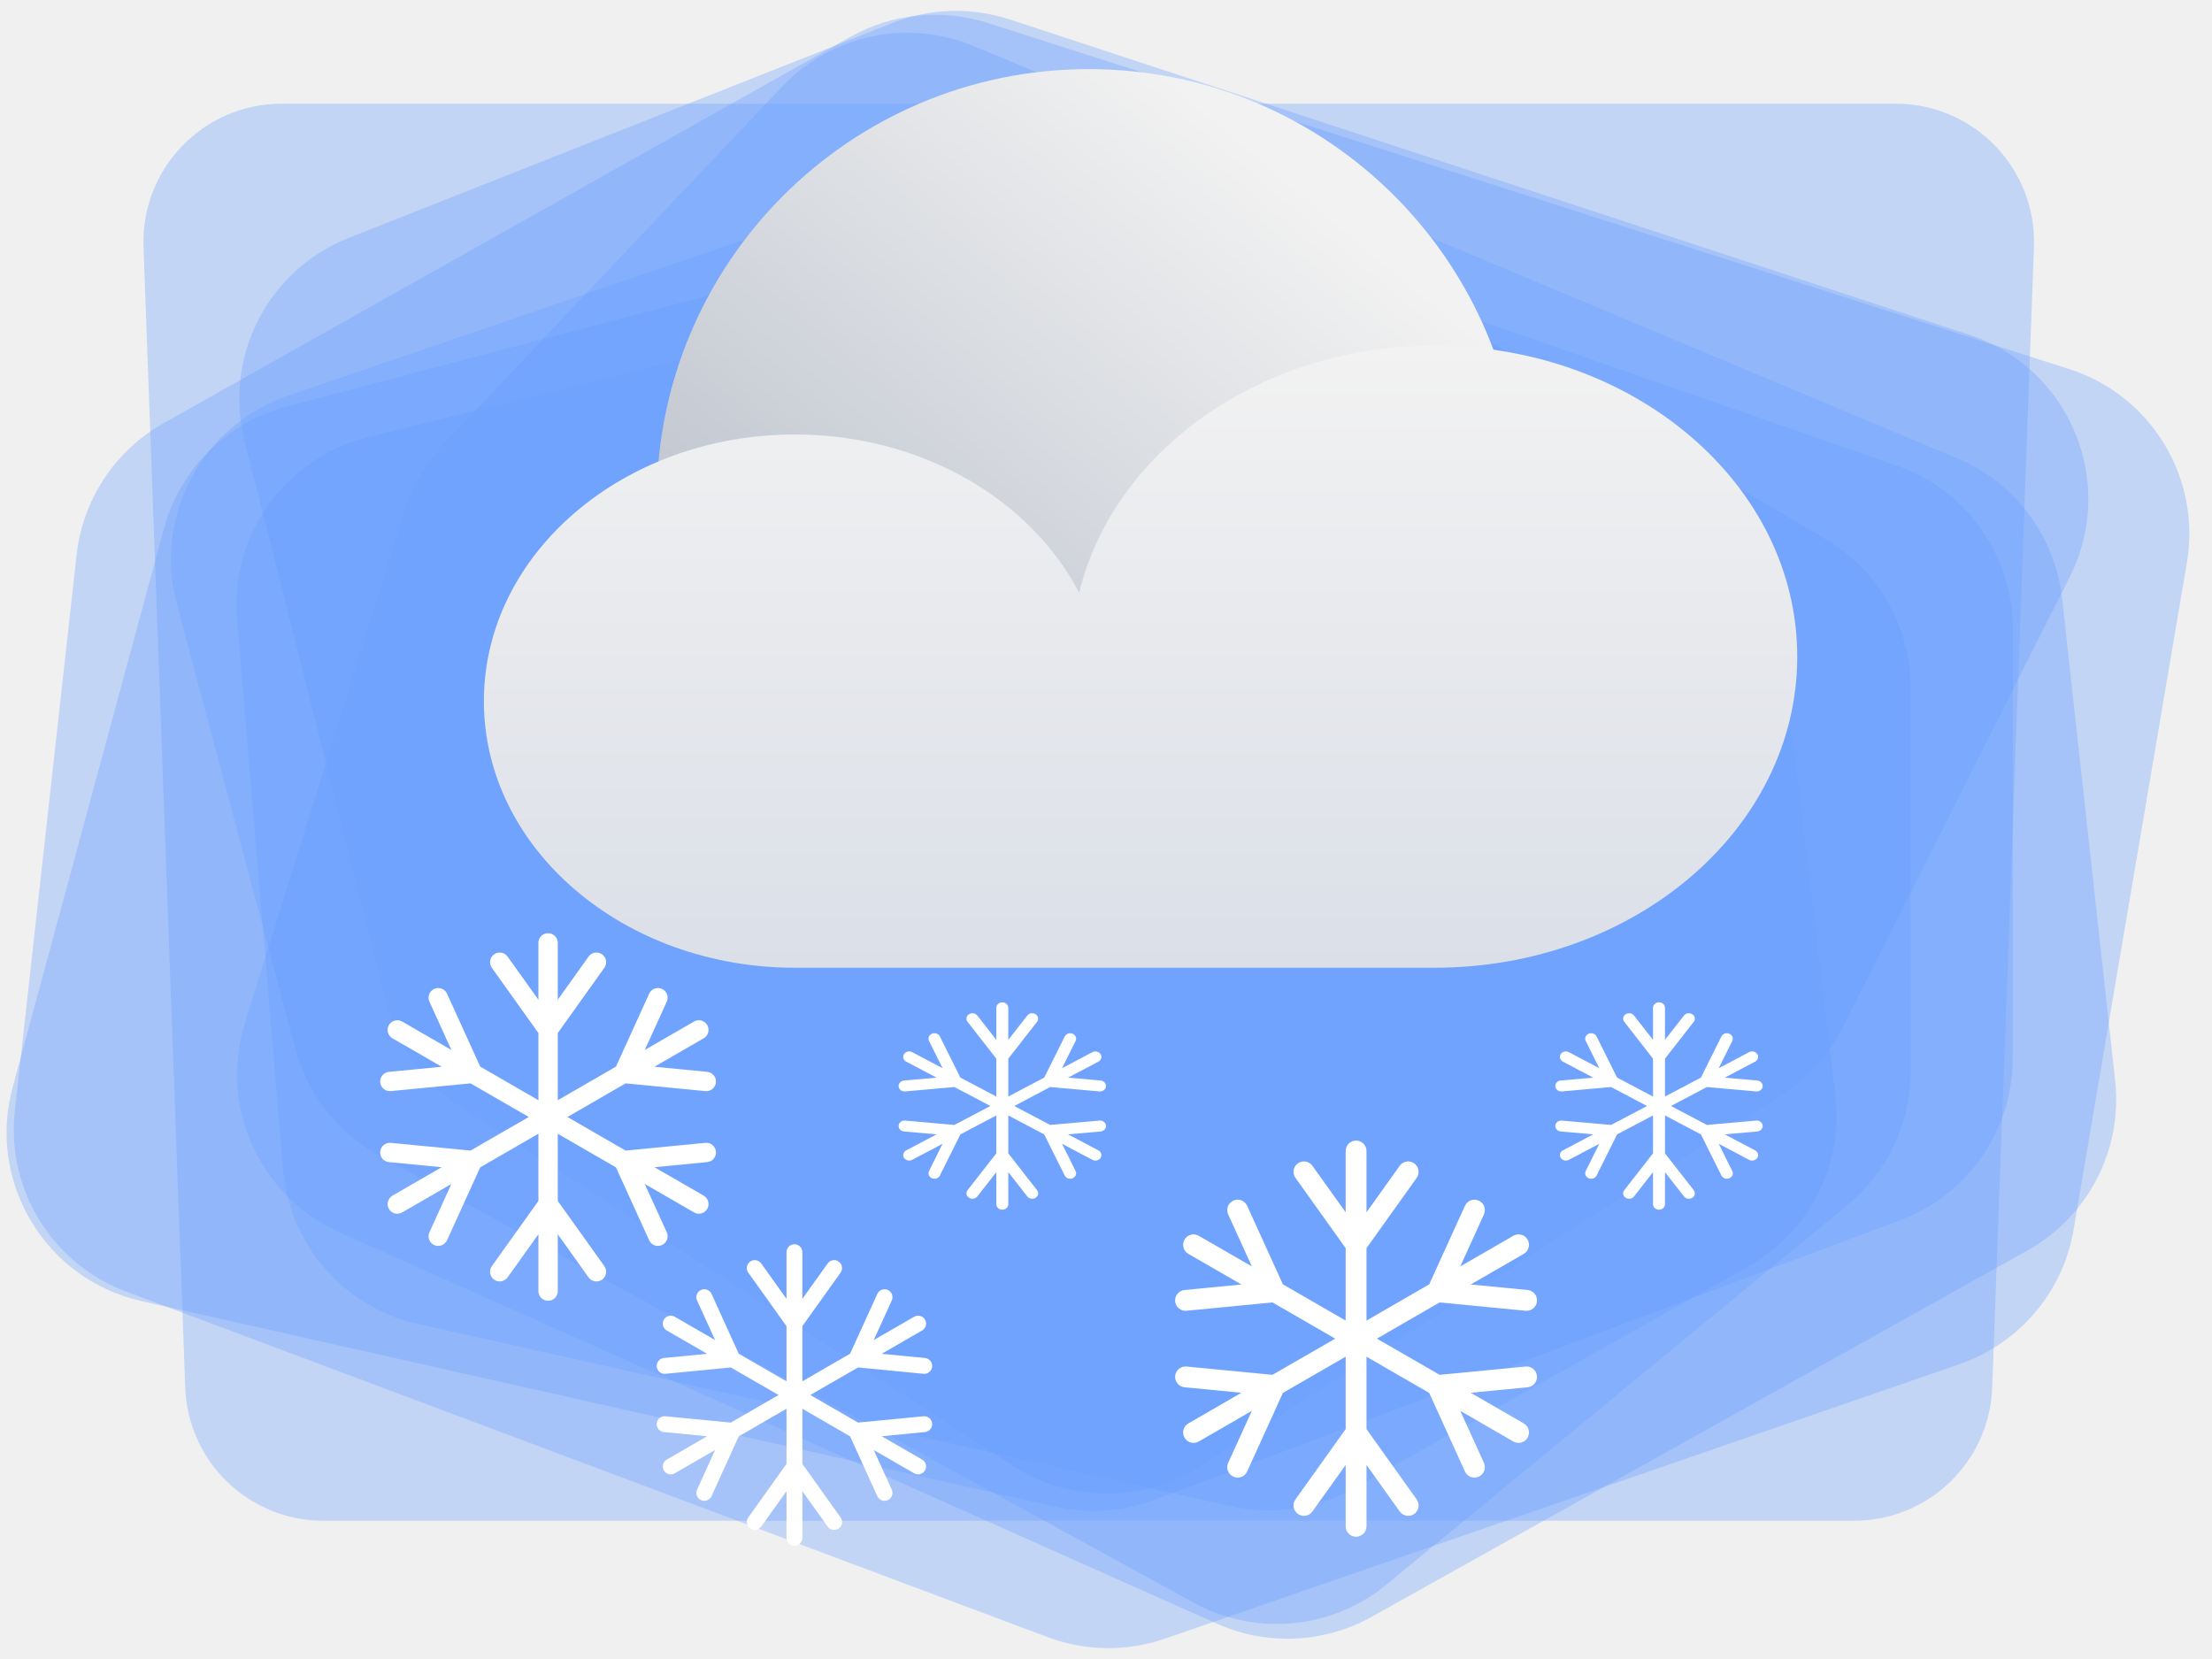
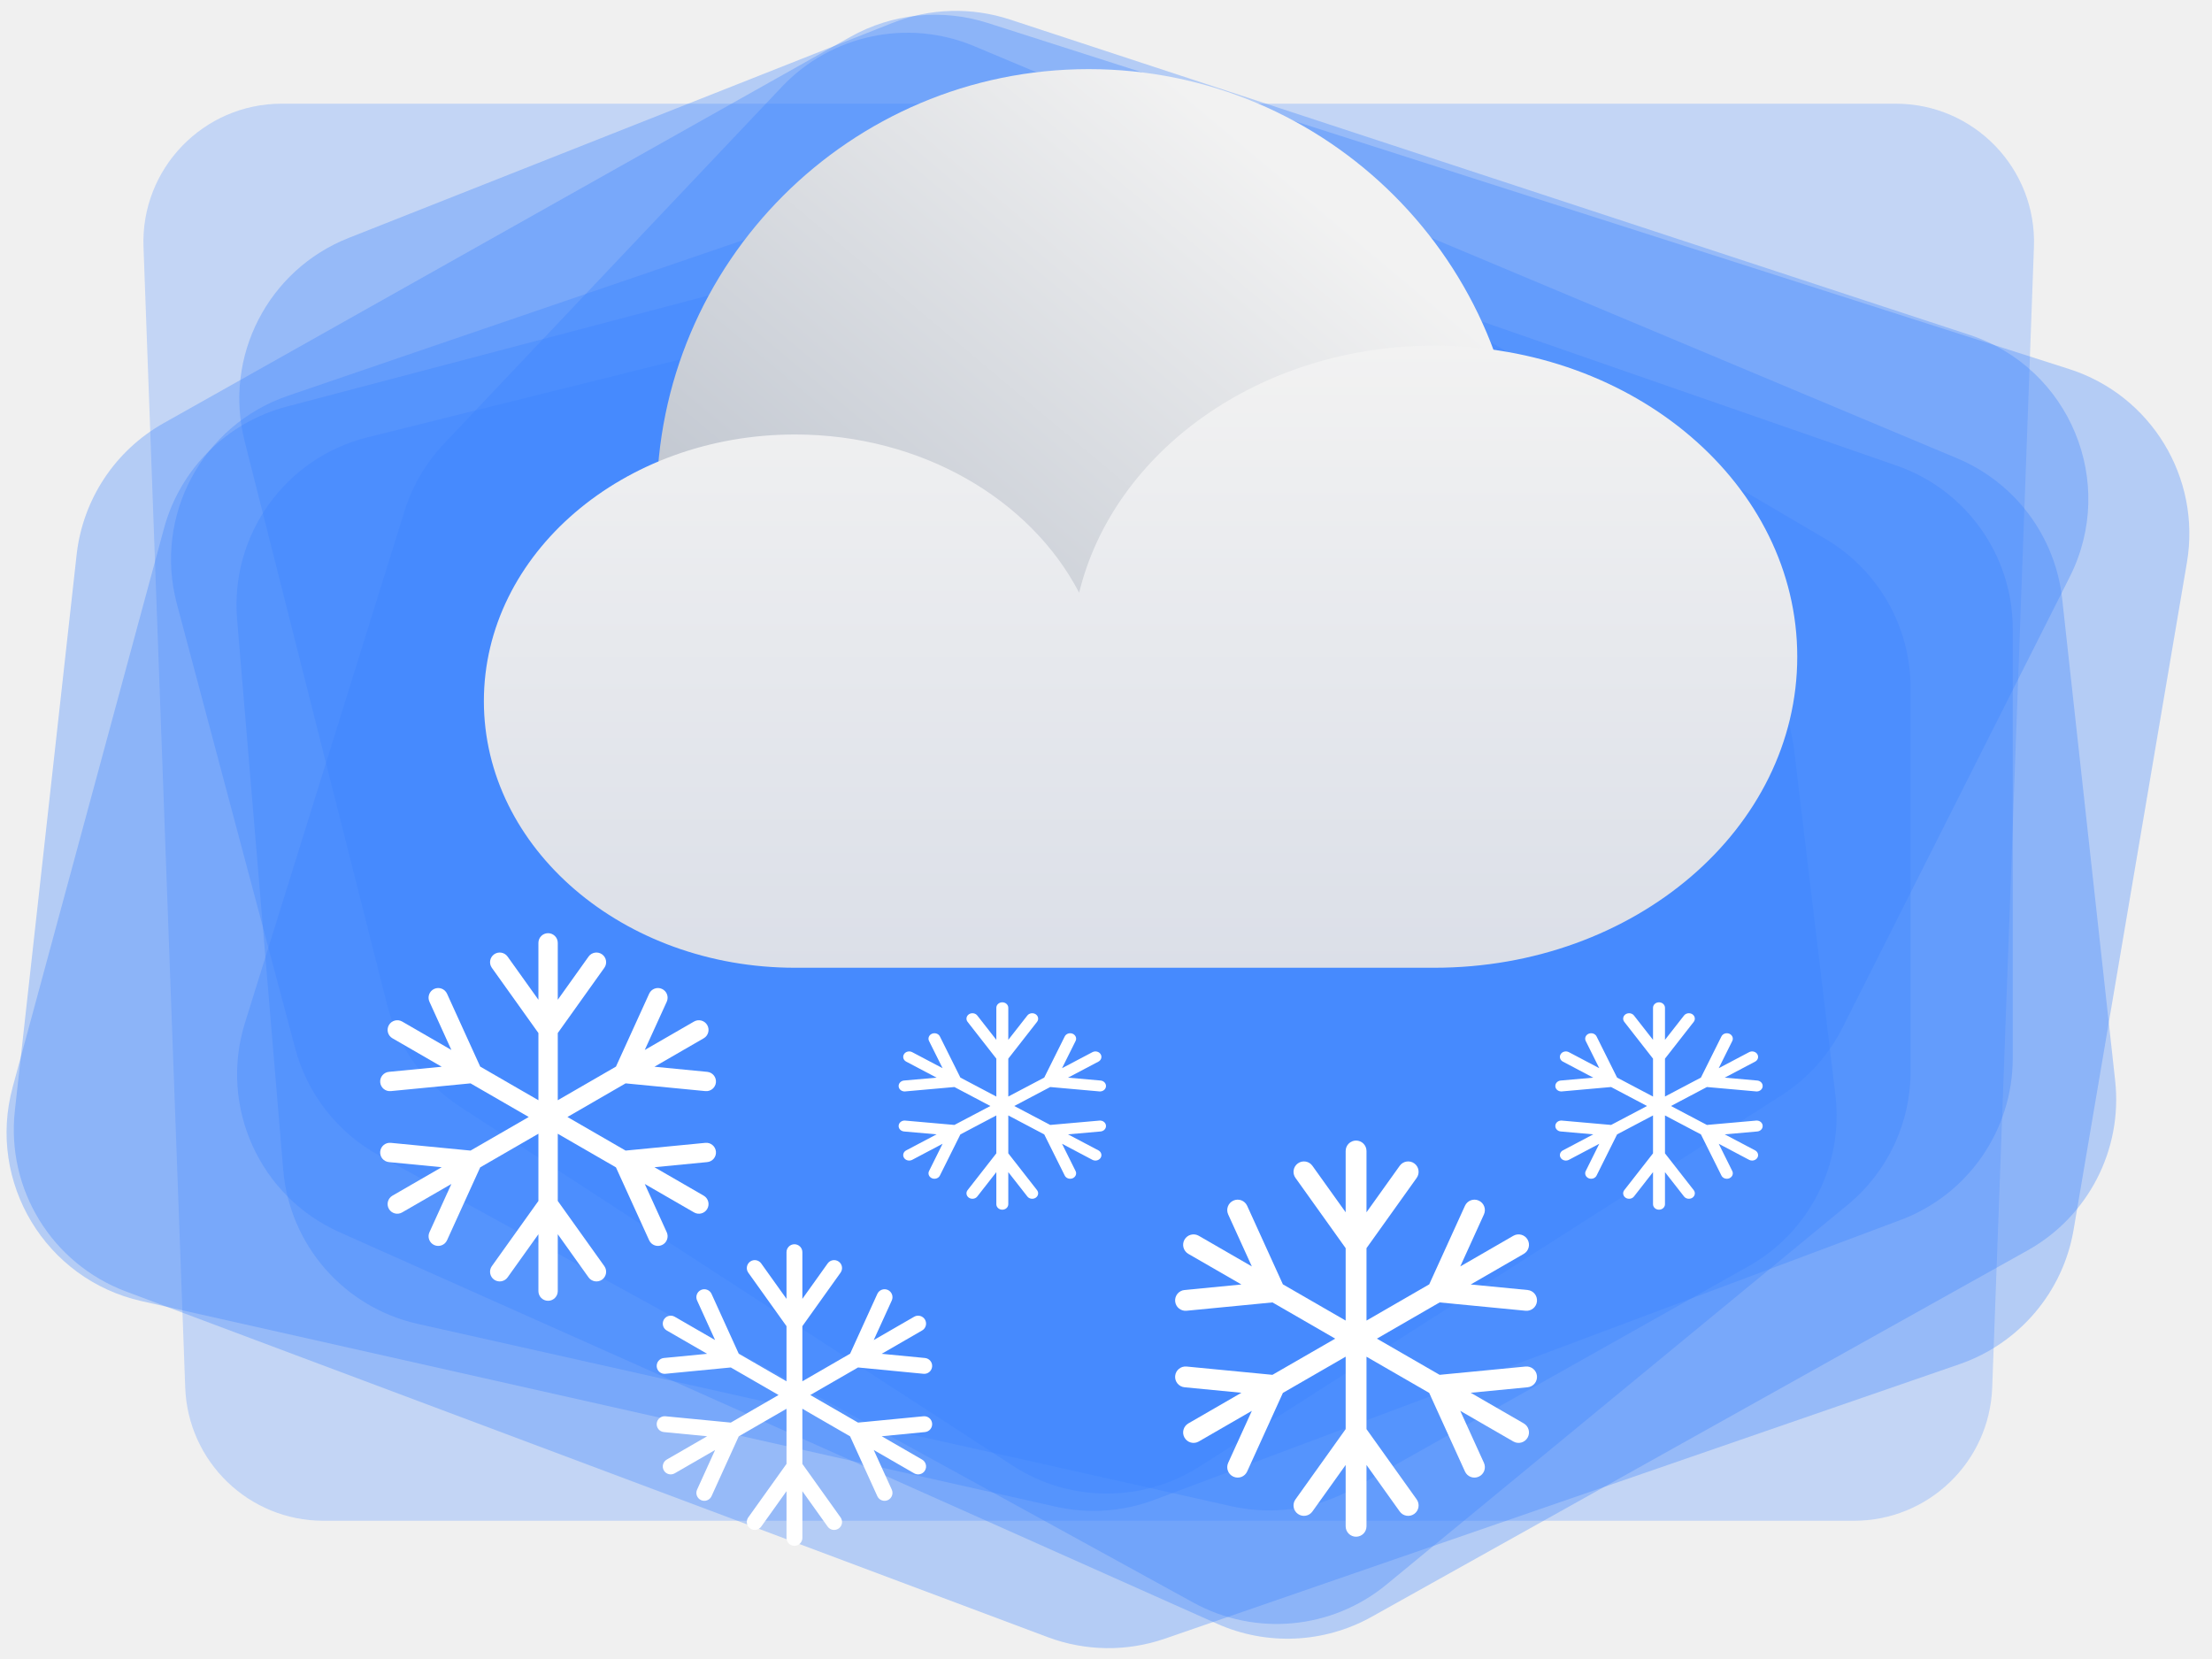
<svg xmlns="http://www.w3.org/2000/svg" width="64" height="48" viewBox="0 0 64 48" fill="none">
  <g clip-path="url(#clip0_53_1486)">
    <path d="M4.152 7.146C4.069 4.881 5.883 3 8.149 3H54.851C57.117 3 58.931 4.881 58.848 7.146L57.641 40.146C57.562 42.297 55.796 44 53.644 44H9.356C7.204 44 5.438 42.297 5.359 40.146L4.152 7.146Z" fill="#679FFF" fill-opacity="0.33" />
-     <path d="M33.702 47.412C32.602 47.792 31.404 47.776 30.314 47.368L3.644 37.366C1.501 36.563 0.177 34.407 0.43 32.133L2.217 16.049C2.395 14.449 3.332 13.032 4.735 12.243L24.601 1.068C25.812 0.387 27.252 0.241 28.576 0.664L59.868 10.678C62.239 11.436 63.69 13.823 63.274 16.277L59.996 35.579C59.69 37.38 58.426 38.871 56.699 39.468L33.702 47.412Z" fill="#679FFF" fill-opacity="0.33" />
-     <path d="M29.828 4.102C31.207 3.631 32.723 3.785 33.979 4.523L52.812 15.59C54.34 16.488 55.279 18.128 55.279 19.901V31C55.279 32.494 54.611 33.91 53.457 34.86L40.115 45.846C38.536 47.147 36.324 47.354 34.53 46.369L10.966 33.43C9.768 32.772 8.892 31.653 8.541 30.333L5.117 17.468C4.442 14.929 5.846 12.301 8.332 11.451L29.828 4.102Z" fill="#679FFF" fill-opacity="0.33" />
-     <path d="M22.624 2.51C24.054 0.999 26.269 0.532 28.188 1.337L56.629 13.262C58.304 13.964 59.467 15.52 59.665 17.326L61.198 31.265C61.418 33.262 60.42 35.197 58.666 36.177L39.688 46.778C38.311 47.547 36.652 47.622 35.212 46.979L9.823 35.651C7.509 34.618 6.333 32.017 7.087 29.597L11.702 14.788C11.929 14.059 12.32 13.392 12.845 12.837L22.624 2.51Z" fill="#679FFF" fill-opacity="0.33" />
-     <path d="M30.525 5.908C31.486 5.655 32.502 5.694 33.441 6.021L54.877 13.473C56.887 14.171 58.235 16.067 58.235 18.195V30.615C58.235 32.699 56.942 34.565 54.991 35.297L33.397 43.396C32.486 43.738 31.494 43.806 30.544 43.593L4.094 37.645C1.317 37.021 -0.379 34.208 0.365 31.46L4.744 15.291C5.212 13.565 6.566 12.219 8.297 11.763L30.525 5.908Z" fill="#679FFF" fill-opacity="0.33" />
-     <path d="M26.946 8.59C28.064 8.312 29.244 8.428 30.286 8.92L49.08 17.779C50.638 18.514 51.708 19.999 51.912 21.709L53.104 31.686C53.344 33.692 52.352 35.646 50.591 36.636L39.172 43.059C38.096 43.665 36.833 43.85 35.628 43.58L12.082 38.303C9.951 37.825 8.376 36.019 8.194 33.842L6.86 17.921C6.655 15.477 8.254 13.245 10.634 12.652L26.946 8.59Z" fill="#679FFF" fill-opacity="0.33" />
-     <path d="M25.819 0.665C26.905 0.235 28.108 0.2 29.218 0.564L56.981 9.687C59.886 10.641 61.262 13.957 59.886 16.687L53.31 29.734C52.906 30.536 52.292 31.215 51.534 31.699L34.713 42.429C33.061 43.483 30.945 43.475 29.301 42.407L13.321 32.028C12.264 31.341 11.506 30.281 11.197 29.06L7.077 12.76C6.461 10.323 7.749 7.809 10.086 6.885L25.819 0.665Z" fill="#679FFF" fill-opacity="0.33" />
+     <path d="M33.702 47.412C32.602 47.792 31.404 47.776 30.314 47.368L3.644 37.366C1.501 36.563 0.177 34.407 0.43 32.133L2.217 16.049C2.395 14.449 3.332 13.032 4.735 12.243L24.601 1.068C25.812 0.387 27.252 0.241 28.576 0.664L59.868 10.678C62.239 11.436 63.69 13.823 63.274 16.277L59.996 35.579C59.69 37.38 58.426 38.871 56.699 39.468L33.702 47.412Z" fill="#3B83FF" fill-opacity="0.33" />
+     <path d="M29.828 4.102C31.207 3.631 32.723 3.785 33.979 4.523L52.812 15.59C54.34 16.488 55.279 18.129 55.279 19.901V31C55.279 32.494 54.611 33.91 53.457 34.86L40.115 45.846C38.536 47.147 36.324 47.354 34.53 46.369L10.966 33.43C9.768 32.772 8.892 31.653 8.541 30.333L5.117 17.468C4.442 14.929 5.846 12.301 8.332 11.451L29.828 4.102Z" fill="#3B83FF" fill-opacity="0.33" />
+     <path d="M22.624 2.51C24.054 0.999 26.269 0.532 28.188 1.337L56.629 13.262C58.304 13.964 59.467 15.52 59.665 17.326L61.198 31.265C61.418 33.262 60.42 35.197 58.666 36.177L39.688 46.778C38.311 47.547 36.652 47.622 35.212 46.979L9.823 35.651C7.509 34.618 6.333 32.017 7.087 29.597L11.702 14.788C11.929 14.059 12.32 13.392 12.845 12.837L22.624 2.51Z" fill="#3B83FF" fill-opacity="0.33" />
+     <path d="M30.525 5.908C31.486 5.655 32.502 5.694 33.441 6.021L54.877 13.473C56.887 14.171 58.235 16.067 58.235 18.195V30.615C58.235 32.699 56.942 34.565 54.991 35.297L33.397 43.396C32.486 43.738 31.494 43.806 30.544 43.593L4.094 37.645C1.317 37.021 -0.379 34.208 0.365 31.46L4.744 15.291C5.212 13.565 6.566 12.219 8.297 11.763L30.525 5.908Z" fill="#3B83FF" fill-opacity="0.33" />
+     <path d="M26.946 8.59C28.064 8.312 29.244 8.428 30.286 8.92L49.08 17.779C50.638 18.514 51.708 19.999 51.912 21.709L53.104 31.686C53.344 33.692 52.352 35.646 50.591 36.636L39.172 43.059C38.096 43.665 36.833 43.85 35.628 43.58L12.082 38.303C9.951 37.825 8.376 36.019 8.194 33.842L6.86 17.921C6.655 15.476 8.254 13.244 10.634 12.652L26.946 8.59Z" fill="#3B83FF" fill-opacity="0.33" />
+     <path d="M25.819 0.665C26.905 0.235 28.108 0.2 29.218 0.564L56.981 9.687C59.886 10.641 61.262 13.957 59.886 16.687L53.31 29.734C52.906 30.536 52.292 31.215 51.534 31.699L34.713 42.429C33.061 43.483 30.945 43.475 29.301 42.407L13.321 32.028C12.264 31.341 11.506 30.281 11.197 29.06L7.077 12.76C6.461 10.323 7.749 7.809 10.086 6.885L25.819 0.665Z" fill="#3B83FF" fill-opacity="0.33" />
    <circle cx="31.5" cy="14.5" r="12.5" fill="url(#paint0_linear_53_1486)" />
    <path fill-rule="evenodd" clip-rule="evenodd" d="M41.5 10C47.299 10 52 14.029 52 19C52 23.971 47.299 28 41.5 28C31.338 28 32.653 28 23 28C18.029 28 14 24.546 14 20.286C14 16.025 18.029 12.571 23 12.571C26.667 12.571 29.82 14.452 31.223 17.149C32.218 13.067 36.441 10 41.5 10Z" fill="url(#paint1_linear_53_1486)" />
    <path d="M15.858 27C16.012 27 16.138 27.125 16.138 27.28V28.926L17.029 27.677C17.119 27.551 17.294 27.522 17.42 27.612C17.546 27.702 17.575 27.877 17.485 28.002L16.138 29.889V31.833L17.822 30.86L18.782 28.751C18.846 28.61 19.011 28.548 19.152 28.612C19.293 28.676 19.355 28.842 19.291 28.983L18.655 30.379L20.081 29.556C20.214 29.479 20.386 29.525 20.463 29.659C20.54 29.793 20.494 29.964 20.36 30.041L18.935 30.864L20.463 31.012C20.616 31.027 20.729 31.164 20.714 31.318C20.699 31.471 20.562 31.584 20.409 31.569L18.101 31.345L16.418 32.318L18.101 33.29L20.409 33.066C20.562 33.051 20.699 33.164 20.714 33.318C20.729 33.472 20.616 33.608 20.463 33.623L18.935 33.771L20.36 34.594C20.494 34.672 20.54 34.843 20.463 34.977C20.386 35.111 20.214 35.156 20.081 35.079L18.655 34.256L19.291 35.653C19.355 35.794 19.293 35.959 19.152 36.023C19.011 36.087 18.846 36.025 18.782 35.885L17.821 33.775L16.138 32.803V34.747L17.485 36.633C17.575 36.759 17.546 36.934 17.42 37.024C17.294 37.113 17.119 37.084 17.029 36.959L16.138 35.71V37.356C16.138 37.51 16.012 37.636 15.858 37.636C15.703 37.636 15.578 37.51 15.578 37.356V35.71L14.686 36.959C14.596 37.084 14.421 37.113 14.296 37.024C14.17 36.934 14.141 36.759 14.231 36.633L15.578 34.747V32.802L13.894 33.775L12.934 35.885C12.87 36.025 12.704 36.087 12.563 36.023C12.423 35.959 12.361 35.794 12.425 35.653L13.06 34.256L11.635 35.079C11.501 35.156 11.329 35.111 11.252 34.977C11.175 34.843 11.221 34.672 11.355 34.594L12.78 33.771L11.253 33.623C11.099 33.608 10.986 33.472 11.001 33.318C11.016 33.164 11.153 33.051 11.307 33.066L13.614 33.29L15.298 32.318L13.614 31.345L11.307 31.569C11.153 31.584 11.016 31.471 11.001 31.318C10.986 31.164 11.099 31.027 11.253 31.012L12.78 30.864L11.355 30.041C11.221 29.964 11.175 29.793 11.252 29.659C11.329 29.525 11.501 29.479 11.635 29.556L13.06 30.379L12.425 28.983C12.361 28.842 12.423 28.676 12.563 28.612C12.704 28.548 12.87 28.61 12.934 28.751L13.894 30.86L15.578 31.833V29.889L14.231 28.002C14.141 27.877 14.17 27.702 14.296 27.612C14.421 27.522 14.596 27.551 14.686 27.677L15.578 28.926V27.28C15.578 27.125 15.703 27 15.858 27Z" fill="white" />
    <path d="M29 29C29.096 29 29.173 29.071 29.173 29.158V30.086L29.724 29.382C29.779 29.311 29.887 29.295 29.965 29.345C30.042 29.396 30.06 29.494 30.005 29.565L29.173 30.63V31.726L30.213 31.178L30.806 29.988C30.845 29.908 30.948 29.873 31.035 29.909C31.121 29.946 31.16 30.039 31.12 30.119L30.728 30.906L31.608 30.442C31.691 30.399 31.796 30.424 31.844 30.5C31.892 30.576 31.863 30.672 31.781 30.716L30.901 31.18L31.844 31.263C31.939 31.272 32.008 31.349 31.999 31.436C31.99 31.523 31.905 31.586 31.811 31.578L30.386 31.451L29.346 32L30.386 32.548L31.811 32.422C31.905 32.414 31.99 32.477 31.999 32.564C32.008 32.651 31.939 32.728 31.844 32.737L30.901 32.82L31.781 33.284C31.863 33.328 31.892 33.425 31.844 33.5C31.796 33.575 31.691 33.601 31.608 33.558L30.728 33.093L31.12 33.882C31.16 33.961 31.121 34.054 31.035 34.091C30.948 34.127 30.845 34.092 30.806 34.012L30.213 32.822L29.173 32.273V33.37L30.005 34.435C30.06 34.505 30.042 34.604 29.965 34.655C29.887 34.705 29.779 34.689 29.724 34.618L29.173 33.913V34.842C29.173 34.929 29.096 35 29 35C28.904 35 28.827 34.929 28.827 34.842V33.913L28.276 34.618C28.221 34.689 28.113 34.705 28.035 34.655C27.958 34.604 27.94 34.505 27.995 34.435L28.827 33.37V32.273L27.787 32.822L27.194 34.012C27.155 34.092 27.052 34.127 26.965 34.091C26.879 34.054 26.84 33.961 26.88 33.882L27.272 33.093L26.392 33.558C26.309 33.601 26.203 33.575 26.156 33.5C26.108 33.425 26.136 33.328 26.219 33.284L27.099 32.82L26.156 32.737C26.061 32.728 25.992 32.651 26.001 32.564C26.01 32.477 26.095 32.414 26.189 32.422L27.614 32.548L28.654 32L27.614 31.451L26.189 31.578C26.095 31.586 26.01 31.523 26.001 31.436C25.992 31.349 26.061 31.272 26.156 31.263L27.099 31.18L26.219 30.716C26.136 30.672 26.108 30.576 26.156 30.5C26.203 30.424 26.309 30.399 26.392 30.442L27.272 30.906L26.88 30.119C26.84 30.039 26.879 29.945 26.965 29.909C27.052 29.873 27.155 29.908 27.194 29.988L27.787 31.178L28.827 31.727V30.63L27.995 29.565C27.94 29.494 27.958 29.396 28.035 29.345C28.113 29.295 28.221 29.311 28.276 29.382L28.827 30.086V29.158C28.827 29.071 28.904 29 29 29Z" fill="white" />
    <path d="M22.985 36C23.112 36 23.215 36.103 23.215 36.23V37.58L23.947 36.555C24.02 36.452 24.163 36.428 24.267 36.502C24.37 36.576 24.394 36.719 24.32 36.822L23.215 38.37V39.965L24.596 39.167L25.384 37.436C25.436 37.321 25.572 37.27 25.688 37.322C25.803 37.375 25.854 37.511 25.802 37.627L25.28 38.772L26.45 38.097C26.559 38.034 26.7 38.072 26.763 38.181C26.827 38.291 26.789 38.432 26.679 38.495L25.51 39.17L26.763 39.291C26.889 39.304 26.982 39.416 26.969 39.542C26.957 39.668 26.845 39.761 26.719 39.748L24.826 39.565L23.444 40.362L24.826 41.16L26.719 40.977C26.845 40.965 26.957 41.057 26.969 41.183C26.982 41.309 26.889 41.422 26.763 41.434L25.51 41.555L26.679 42.23C26.789 42.294 26.827 42.434 26.763 42.544C26.7 42.654 26.559 42.691 26.45 42.628L25.28 41.953L25.802 43.099C25.854 43.214 25.803 43.35 25.688 43.403C25.572 43.455 25.436 43.404 25.384 43.289L24.596 41.558L23.215 40.76V42.355L24.32 43.903C24.394 44.006 24.37 44.15 24.267 44.223C24.163 44.297 24.02 44.273 23.947 44.17L23.215 43.145V44.496C23.215 44.622 23.112 44.725 22.985 44.725C22.858 44.725 22.756 44.622 22.756 44.496V43.145L22.024 44.17C21.95 44.273 21.807 44.297 21.704 44.223C21.601 44.15 21.577 44.006 21.65 43.903L22.756 42.355V40.76L21.374 41.558L20.587 43.289C20.534 43.404 20.398 43.455 20.283 43.403C20.167 43.35 20.116 43.214 20.169 43.099L20.69 41.953L19.521 42.628C19.411 42.691 19.27 42.654 19.207 42.544C19.144 42.434 19.181 42.294 19.291 42.23L20.46 41.555L19.207 41.434C19.081 41.422 18.989 41.309 19.001 41.183C19.013 41.057 19.126 40.965 19.252 40.977L21.144 41.16L22.526 40.362L21.144 39.565L19.252 39.748C19.126 39.761 19.013 39.668 19.001 39.542C18.989 39.416 19.081 39.304 19.207 39.291L20.46 39.17L19.291 38.495C19.181 38.432 19.144 38.291 19.207 38.181C19.27 38.072 19.411 38.034 19.521 38.097L20.69 38.772L20.169 37.627C20.116 37.511 20.167 37.375 20.283 37.322C20.398 37.27 20.534 37.321 20.587 37.436L21.374 39.167L22.756 39.965V38.37L21.65 36.822C21.577 36.719 21.601 36.576 21.704 36.502C21.807 36.428 21.95 36.452 22.024 36.555L22.756 37.58V36.23C22.756 36.103 22.858 36 22.985 36Z" fill="white" />
    <path d="M48 29C48.096 29 48.173 29.071 48.173 29.158V30.086L48.724 29.382C48.779 29.311 48.887 29.295 48.965 29.345C49.042 29.396 49.06 29.494 49.005 29.565L48.173 30.63V31.726L49.213 31.178L49.806 29.988C49.845 29.908 49.948 29.873 50.035 29.909C50.121 29.946 50.16 30.039 50.12 30.119L49.728 30.906L50.608 30.442C50.691 30.399 50.796 30.424 50.844 30.5C50.892 30.576 50.863 30.672 50.781 30.716L49.901 31.18L50.844 31.263C50.939 31.272 51.008 31.349 50.999 31.436C50.99 31.523 50.906 31.586 50.81 31.578L49.386 31.451L48.346 32L49.386 32.548L50.81 32.422C50.906 32.414 50.99 32.477 50.999 32.564C51.008 32.651 50.939 32.728 50.844 32.737L49.901 32.82L50.781 33.284C50.863 33.328 50.892 33.425 50.844 33.5C50.796 33.575 50.691 33.601 50.608 33.558L49.728 33.093L50.12 33.882C50.16 33.961 50.121 34.054 50.035 34.091C49.948 34.127 49.845 34.092 49.806 34.012L49.213 32.822L48.173 32.273V33.37L49.005 34.435C49.06 34.505 49.042 34.604 48.965 34.655C48.887 34.705 48.779 34.689 48.724 34.618L48.173 33.913V34.842C48.173 34.929 48.096 35 48 35C47.904 35 47.827 34.929 47.827 34.842V33.913L47.276 34.618C47.221 34.689 47.113 34.705 47.035 34.655C46.958 34.604 46.94 34.505 46.995 34.435L47.827 33.37V32.273L46.787 32.822L46.194 34.012C46.155 34.092 46.052 34.127 45.965 34.091C45.879 34.054 45.84 33.961 45.88 33.882L46.272 33.093L45.392 33.558C45.309 33.601 45.203 33.575 45.156 33.5C45.108 33.425 45.136 33.328 45.219 33.284L46.099 32.82L45.156 32.737C45.061 32.728 44.992 32.651 45.001 32.564C45.01 32.477 45.094 32.414 45.19 32.422L46.614 32.548L47.654 32L46.614 31.451L45.19 31.578C45.094 31.586 45.01 31.523 45.001 31.436C44.992 31.349 45.061 31.272 45.156 31.263L46.099 31.18L45.219 30.716C45.136 30.672 45.108 30.576 45.156 30.5C45.203 30.424 45.309 30.399 45.392 30.442L46.272 30.906L45.88 30.119C45.84 30.039 45.879 29.945 45.965 29.909C46.052 29.873 46.155 29.908 46.194 29.988L46.787 31.178L47.827 31.727V30.63L46.995 29.565C46.94 29.494 46.958 29.396 47.035 29.345C47.113 29.295 47.221 29.311 47.276 29.382L47.827 30.086V29.158C47.827 29.071 47.904 29 48 29Z" fill="white" />
    <path d="M39.235 33C39.402 33 39.537 33.135 39.537 33.302V35.075L40.498 33.73C40.595 33.594 40.783 33.563 40.919 33.66C41.054 33.756 41.085 33.945 40.989 34.08L39.537 36.113V38.208L41.352 37.16L42.386 34.887C42.455 34.735 42.634 34.668 42.785 34.737C42.937 34.806 43.004 34.985 42.935 35.137L42.25 36.642L43.786 35.755C43.93 35.672 44.115 35.721 44.198 35.865C44.281 36.01 44.232 36.194 44.088 36.278L42.552 37.164L44.198 37.324C44.364 37.34 44.485 37.487 44.469 37.653C44.453 37.819 44.305 37.94 44.139 37.924L41.653 37.683L39.838 38.731L41.653 39.778L44.139 39.538C44.305 39.522 44.453 39.643 44.469 39.809C44.485 39.974 44.364 40.122 44.198 40.138L42.552 40.297L44.088 41.184C44.232 41.268 44.281 41.452 44.198 41.596C44.115 41.741 43.93 41.79 43.786 41.707L42.25 40.82L42.935 42.325C43.004 42.477 42.937 42.656 42.785 42.724C42.634 42.794 42.455 42.727 42.386 42.575L41.351 40.301L39.537 39.254V41.349L40.989 43.382C41.085 43.517 41.054 43.706 40.919 43.802C40.783 43.899 40.595 43.868 40.498 43.732L39.537 42.386V44.16C39.537 44.327 39.402 44.462 39.235 44.462C39.069 44.462 38.934 44.327 38.934 44.16V42.386L37.972 43.732C37.876 43.868 37.687 43.899 37.552 43.802C37.416 43.706 37.385 43.517 37.482 43.382L38.934 41.349V39.253L37.118 40.301L36.084 42.575C36.015 42.727 35.837 42.794 35.685 42.724C35.533 42.656 35.466 42.477 35.535 42.325L36.22 40.82L34.684 41.707C34.54 41.79 34.355 41.741 34.272 41.596C34.189 41.452 34.238 41.268 34.382 41.184L35.918 40.297L34.272 40.138C34.107 40.122 33.985 39.974 34.001 39.809C34.017 39.643 34.165 39.522 34.331 39.538L36.816 39.778L38.632 38.731L36.817 37.683L34.331 37.924C34.165 37.94 34.017 37.819 34.001 37.653C33.985 37.487 34.107 37.34 34.272 37.324L35.918 37.164L34.382 36.278C34.238 36.194 34.189 36.01 34.272 35.865C34.355 35.721 34.54 35.672 34.684 35.755L36.22 36.642L35.535 35.137C35.466 34.985 35.533 34.806 35.685 34.737C35.837 34.668 36.015 34.735 36.084 34.887L37.118 37.16L38.934 38.208V36.113L37.482 34.08C37.385 33.945 37.416 33.756 37.552 33.66C37.687 33.563 37.876 33.594 37.972 33.73L38.934 35.075V33.302C38.934 33.135 39.069 33 39.235 33Z" fill="white" />
  </g>
  <defs>
    <linearGradient id="paint0_linear_53_1486" x1="39" y1="6.5" x2="26" y2="22" gradientUnits="userSpaceOnUse">
      <stop stop-color="#F2F2F2" />
      <stop offset="0.976" stop-color="#BFC5CF" />
    </linearGradient>
    <linearGradient id="paint1_linear_53_1486" x1="33" y1="10" x2="33" y2="28" gradientUnits="userSpaceOnUse">
      <stop stop-color="#F2F2F2" />
      <stop offset="1" stop-color="#DBDFE8" />
    </linearGradient>
    <clipPath id="clip0_53_1486">
      <rect width="64" height="48" fill="white" />
    </clipPath>
  </defs>
</svg>
